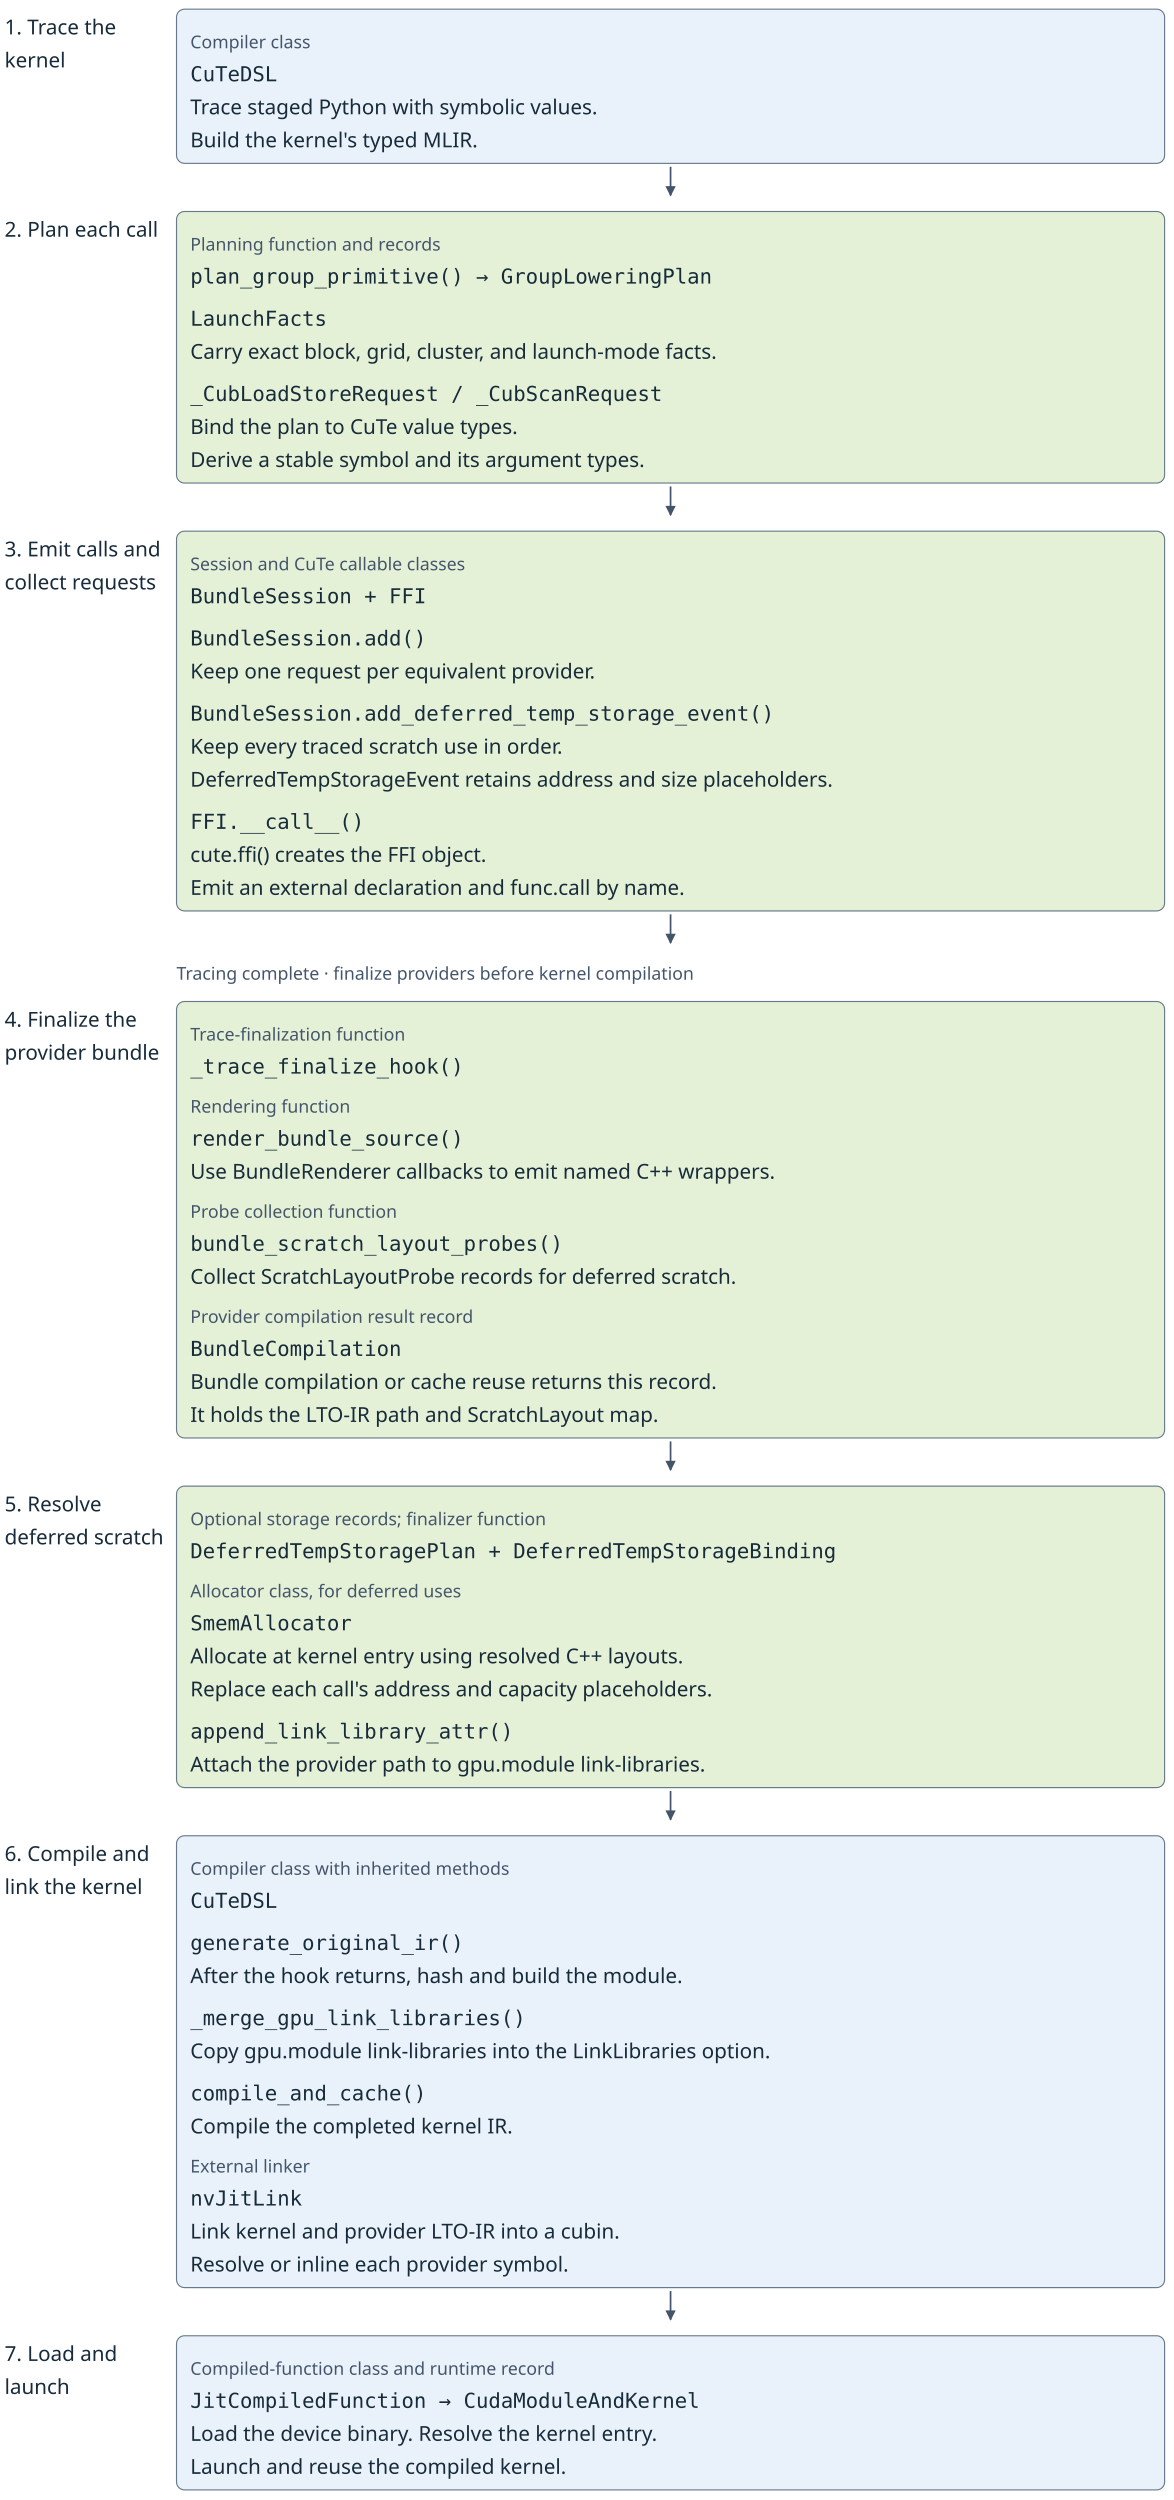
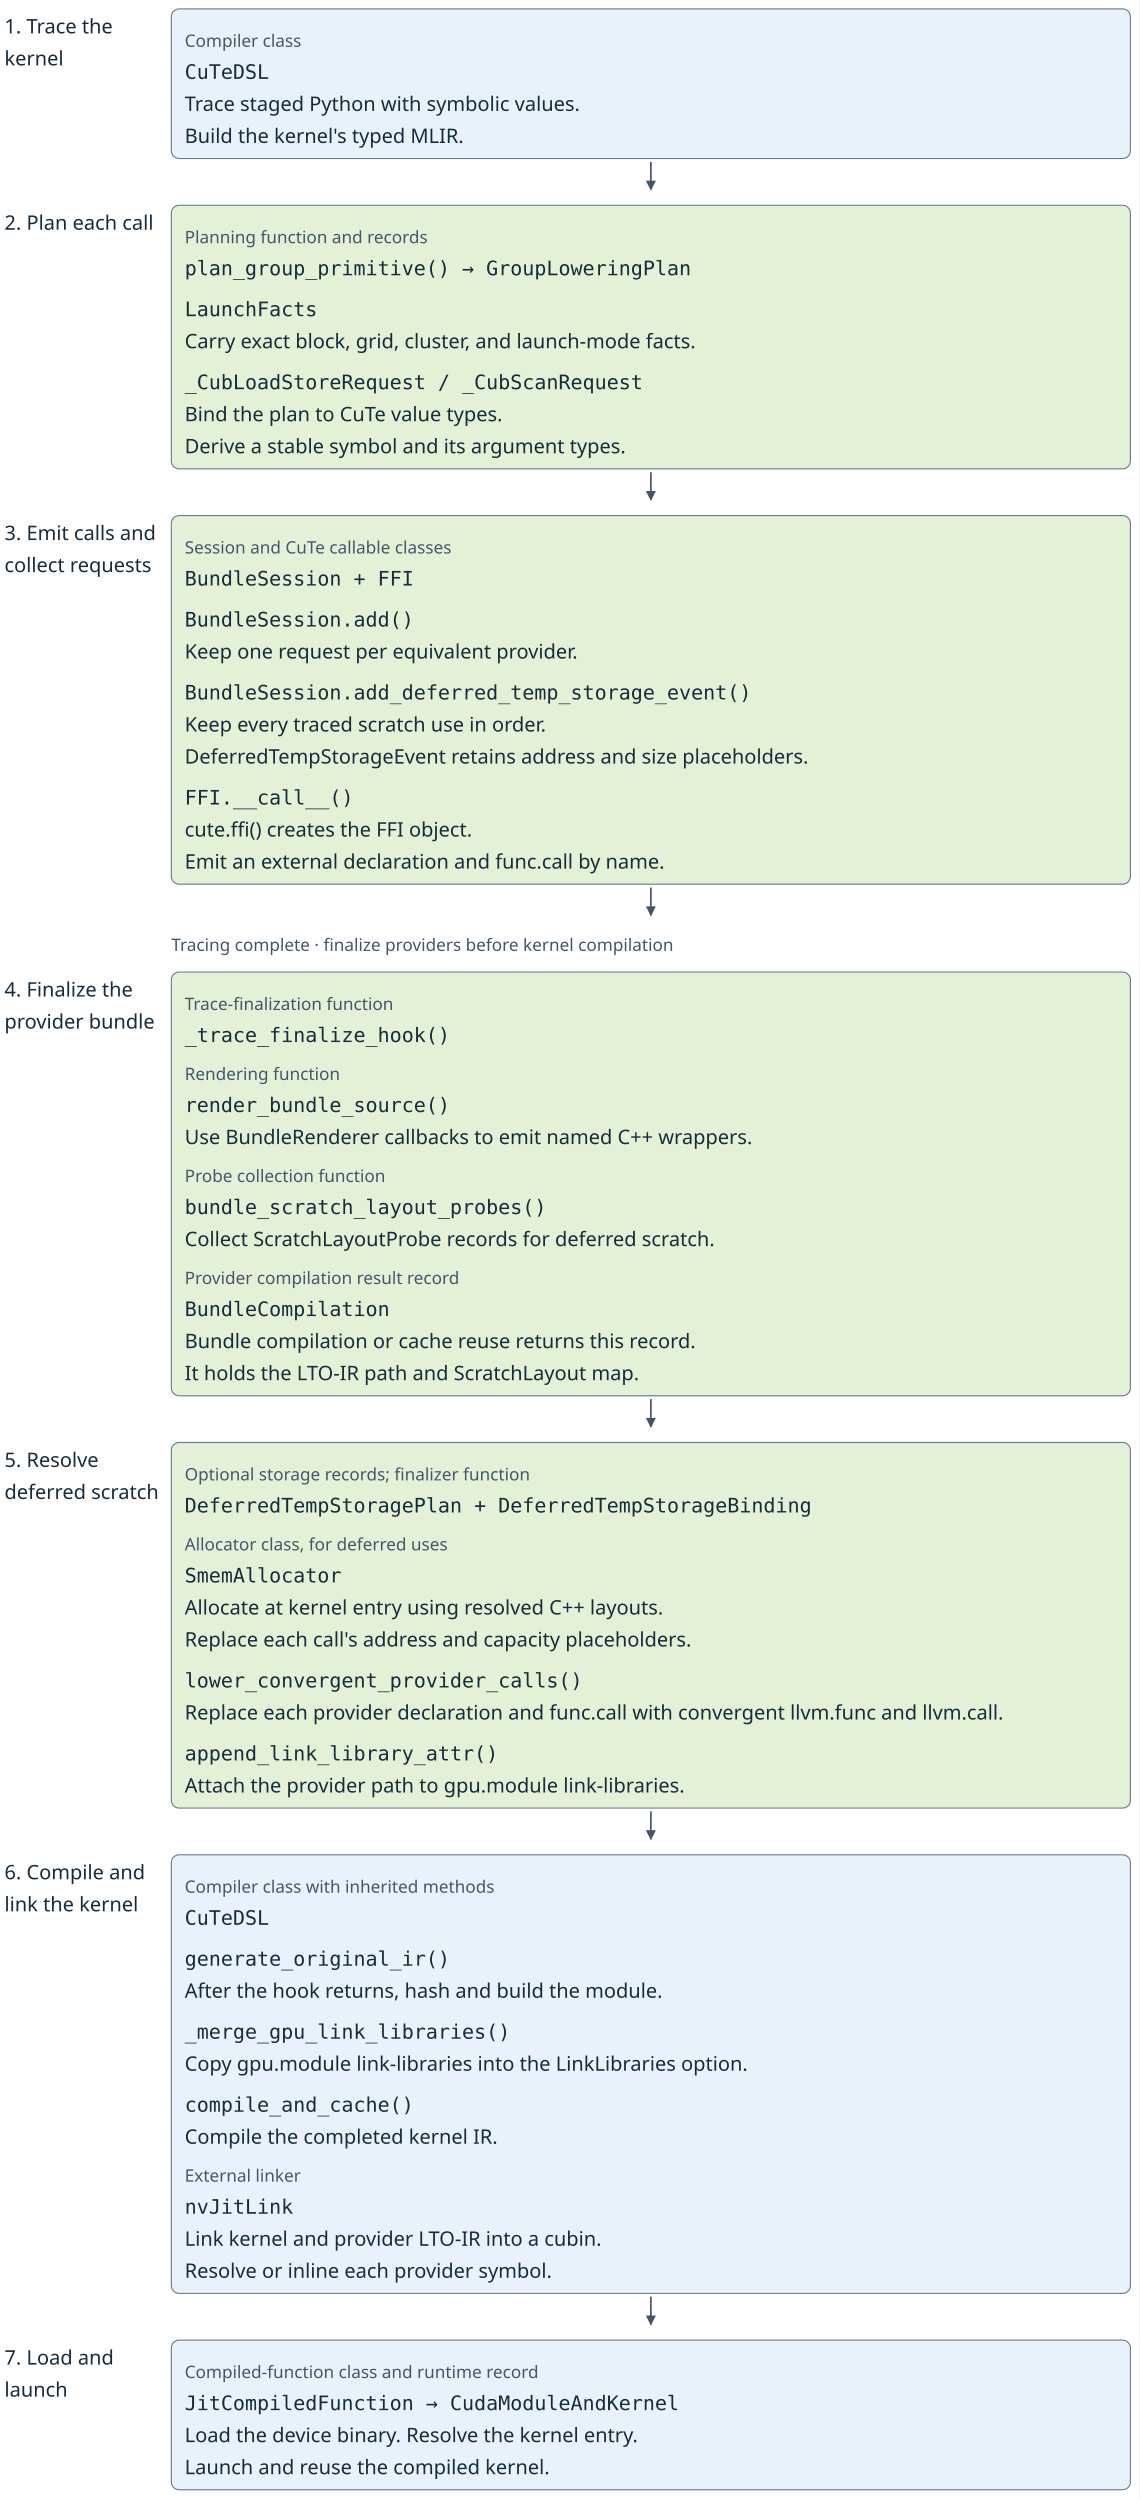
- <svg xmlns="http://www.w3.org/2000/svg" role="img" aria-labelledby="cutlass-phases-classes-title cutlass-phases-classes-desc" viewBox="0 0 1024 2181">
+ <svg xmlns="http://www.w3.org/2000/svg" role="img" aria-labelledby="cutlass-phases-classes-title cutlass-phases-classes-desc" viewBox="0 0 1024 2247">
  <defs>
    <marker id="cutlass-phases-classes-arrow" viewBox="0 0 10 10" refX="9" refY="5" markerWidth="6" markerHeight="6" orient="auto">
      <path d="M0 0L10 5L0 10Z" fill="#44556b" />
    </marker>
  </defs>
-   <rect width="1024" height="2181" fill="#ffffff" />
+   <rect width="1024" height="2247" fill="#ffffff" />
  <text x="4" y="30" font-family="sans-serif" font-size="18px" font-weight="500" fill="#172b3a">1. Trace the</text>
  <text x="4" y="58.8" font-family="sans-serif" font-size="18px" font-weight="500" fill="#172b3a">kernel</text>
  <g data-node="CuTeDSL" role="group" aria-label="CuTe compiler. Compiler class. CuTeDSL. Trace staged Python with symbolic values.. Build the kernel's typed MLIR.">
    <rect x="154" y="8" width="862" height="134.5" rx="7" fill="#e9f2fb" stroke="#68798b" stroke-width="1" />
    <text x="166" y="42.1" font-family="sans-serif" font-size="15.429px" font-weight="400" fill="#44556b">Compiler class</text>
    <text x="166" y="70.9" font-family="ui-monospace, SFMono-Regular, Consolas, monospace" font-size="18px" font-weight="500" fill="#172b3a">CuTeDSL</text>
    <text x="166" y="99.7" font-family="sans-serif" font-size="18px" font-weight="400" fill="#172b3a">Trace staged Python with symbolic values.</text>
    <text x="166" y="128.5" font-family="sans-serif" font-size="18px" font-weight="400" fill="#172b3a">Build the kernel's typed MLIR.</text>
  </g>
  <path d="M585 145.5V170.5" marker-end="url(#cutlass-phases-classes-arrow)" fill="none" stroke="#44556b" stroke-width="1.5" />
  <text x="4" y="206.5" font-family="sans-serif" font-size="18px" font-weight="500" fill="#172b3a">2. Plan each call</text>
  <g data-node="plan_group_primitive() → GroupLoweringPlan" role="group" aria-label="cuda.coop.cutlass. Planning function and records. plan_group_primitive() → GroupLoweringPlan">
    <rect x="154" y="184.5" width="862" height="236.9" rx="7" fill="#e5f1d7" stroke="#68798b" stroke-width="1" />
    <text x="166" y="218.6" font-family="sans-serif" font-size="15.429px" font-weight="400" fill="#44556b">Planning function and records</text>
    <text x="166" y="247.4" font-family="ui-monospace, SFMono-Regular, Consolas, monospace" font-size="18px" font-weight="500" fill="#172b3a">plan_group_primitive() → GroupLoweringPlan</text>
    <text x="166" y="284.2" font-family="ui-monospace, SFMono-Regular, Consolas, monospace" font-size="18px" font-weight="500" fill="#172b3a">LaunchFacts</text>
    <text x="166" y="313" font-family="sans-serif" font-size="18px" font-weight="400" fill="#172b3a">Carry exact block, grid, cluster, and launch-mode facts.</text>
    <text x="166" y="349.8" font-family="ui-monospace, SFMono-Regular, Consolas, monospace" font-size="18px" font-weight="500" fill="#172b3a">_CubLoadStoreRequest / _CubScanRequest</text>
    <text x="166" y="378.6" font-family="sans-serif" font-size="18px" font-weight="400" fill="#172b3a">Bind the plan to CuTe value types.</text>
    <text x="166" y="407.4" font-family="sans-serif" font-size="18px" font-weight="400" fill="#172b3a">Derive a stable symbol and its argument types.</text>
  </g>
  <path d="M585 424.4V449.4" marker-end="url(#cutlass-phases-classes-arrow)" fill="none" stroke="#44556b" stroke-width="1.5" />
  <text x="4" y="485.4" font-family="sans-serif" font-size="18px" font-weight="500" fill="#172b3a">3. Emit calls and</text>
  <text x="4" y="514.2" font-family="sans-serif" font-size="18px" font-weight="500" fill="#172b3a">collect requests</text>
  <g data-node="BundleSession + FFI" role="group" aria-label="cuda.coop.cutlass. Session and CuTe callable classes. BundleSession + FFI">
    <rect x="154" y="463.4" width="862" height="331.3" rx="7" fill="#e5f1d7" stroke="#68798b" stroke-width="1" />
    <text x="166" y="497.5" font-family="sans-serif" font-size="15.429px" font-weight="400" fill="#44556b">Session and CuTe callable classes</text>
    <text x="166" y="526.3" font-family="ui-monospace, SFMono-Regular, Consolas, monospace" font-size="18px" font-weight="500" fill="#172b3a">BundleSession + FFI</text>
    <text x="166" y="563.1" font-family="ui-monospace, SFMono-Regular, Consolas, monospace" font-size="18px" font-weight="500" fill="#172b3a">BundleSession.add()</text>
    <text x="166" y="591.9" font-family="sans-serif" font-size="18px" font-weight="400" fill="#172b3a">Keep one request per equivalent provider.</text>
    <text x="166" y="628.7" font-family="ui-monospace, SFMono-Regular, Consolas, monospace" font-size="18px" font-weight="500" fill="#172b3a">BundleSession.add_deferred_temp_storage_event()</text>
    <text x="166" y="657.5" font-family="sans-serif" font-size="18px" font-weight="400" fill="#172b3a">Keep every traced scratch use in order.</text>
    <text x="166" y="686.3" font-family="sans-serif" font-size="18px" font-weight="400" fill="#172b3a">DeferredTempStorageEvent retains address and size placeholders.</text>
    <text x="166" y="723.1" font-family="ui-monospace, SFMono-Regular, Consolas, monospace" font-size="18px" font-weight="500" fill="#172b3a">FFI.__call__()</text>
    <text x="166" y="751.9" font-family="sans-serif" font-size="18px" font-weight="400" fill="#172b3a">cute.ffi() creates the FFI object.</text>
    <text x="166" y="780.7" font-family="sans-serif" font-size="18px" font-weight="400" fill="#172b3a">Emit an external declaration and func.call by name.</text>
  </g>
  <path d="M585 797.7V822.7" marker-end="url(#cutlass-phases-classes-arrow)" fill="none" stroke="#44556b" stroke-width="1.5" />
  <text x="154" y="854.7" font-family="sans-serif" font-size="15.429px" font-weight="400" fill="#44556b">Tracing complete · finalize providers before kernel compilation</text>
  <text x="4" y="895.7" font-family="sans-serif" font-size="18px" font-weight="500" fill="#172b3a">4. Finalize the</text>
  <text x="4" y="924.5" font-family="sans-serif" font-size="18px" font-weight="500" fill="#172b3a">provider bundle</text>
  <g data-node="_trace_finalize_hook()" role="group" aria-label="cuda.coop.cutlass. Trace-finalization function. _trace_finalize_hook()">
    <rect x="154" y="873.7" width="862" height="380.8" rx="7" fill="#e5f1d7" stroke="#68798b" stroke-width="1" />
    <text x="166" y="907.8" font-family="sans-serif" font-size="15.429px" font-weight="400" fill="#44556b">Trace-finalization function</text>
    <text x="166" y="936.6" font-family="ui-monospace, SFMono-Regular, Consolas, monospace" font-size="18px" font-weight="500" fill="#172b3a">_trace_finalize_hook()</text>
    <text x="166" y="970.7" font-family="sans-serif" font-size="15.429px" font-weight="400" fill="#44556b">Rendering function</text>
    <text x="166" y="999.5" font-family="ui-monospace, SFMono-Regular, Consolas, monospace" font-size="18px" font-weight="500" fill="#172b3a">render_bundle_source()</text>
    <text x="166" y="1028.3" font-family="sans-serif" font-size="18px" font-weight="400" fill="#172b3a">Use BundleRenderer callbacks to emit named C++ wrappers.</text>
    <text x="166" y="1062.4" font-family="sans-serif" font-size="15.429px" font-weight="400" fill="#44556b">Probe collection function</text>
    <text x="166" y="1091.2" font-family="ui-monospace, SFMono-Regular, Consolas, monospace" font-size="18px" font-weight="500" fill="#172b3a">bundle_scratch_layout_probes()</text>
    <text x="166" y="1120" font-family="sans-serif" font-size="18px" font-weight="400" fill="#172b3a">Collect ScratchLayoutProbe records for deferred scratch.</text>
    <text x="166" y="1154.1" font-family="sans-serif" font-size="15.429px" font-weight="400" fill="#44556b">Provider compilation result record</text>
    <text x="166" y="1182.9" font-family="ui-monospace, SFMono-Regular, Consolas, monospace" font-size="18px" font-weight="500" fill="#172b3a">BundleCompilation</text>
    <text x="166" y="1211.7" font-family="sans-serif" font-size="18px" font-weight="400" fill="#172b3a">Bundle compilation or cache reuse returns this record.</text>
    <text x="166" y="1240.5" font-family="sans-serif" font-size="18px" font-weight="400" fill="#172b3a">It holds the LTO-IR path and ScratchLayout map.</text>
  </g>
  <path d="M585 1257.5V1282.5" marker-end="url(#cutlass-phases-classes-arrow)" fill="none" stroke="#44556b" stroke-width="1.5" />
  <text x="4" y="1318.5" font-family="sans-serif" font-size="18px" font-weight="500" fill="#172b3a">5. Resolve</text>
  <text x="4" y="1347.3" font-family="sans-serif" font-size="18px" font-weight="500" fill="#172b3a">deferred scratch</text>
  <g data-node="DeferredTempStoragePlan + DeferredTempStorageBinding" role="group" aria-label="cuda.coop.cutlass. Optional storage records; finalizer function. DeferredTempStoragePlan + DeferredTempStorageBinding">
-     <rect x="154" y="1296.5" width="862" height="263" rx="7" fill="#e5f1d7" stroke="#68798b" stroke-width="1" />
+     <rect x="154" y="1296.5" width="862" height="328.6" rx="7" fill="#e5f1d7" stroke="#68798b" stroke-width="1" />
    <text x="166" y="1330.6" font-family="sans-serif" font-size="15.429px" font-weight="400" fill="#44556b">Optional storage records; finalizer function</text>
    <text x="166" y="1359.4" font-family="ui-monospace, SFMono-Regular, Consolas, monospace" font-size="18px" font-weight="500" fill="#172b3a">DeferredTempStoragePlan + DeferredTempStorageBinding</text>
    <text x="166" y="1393.5" font-family="sans-serif" font-size="15.429px" font-weight="400" fill="#44556b">Allocator class, for deferred uses</text>
    <text x="166" y="1422.3" font-family="ui-monospace, SFMono-Regular, Consolas, monospace" font-size="18px" font-weight="500" fill="#172b3a">SmemAllocator</text>
    <text x="166" y="1451.1" font-family="sans-serif" font-size="18px" font-weight="400" fill="#172b3a">Allocate at kernel entry using resolved C++ layouts.</text>
    <text x="166" y="1479.9" font-family="sans-serif" font-size="18px" font-weight="400" fill="#172b3a">Replace each call's address and capacity placeholders.</text>
-     <text x="166" y="1516.7" font-family="ui-monospace, SFMono-Regular, Consolas, monospace" font-size="18px" font-weight="500" fill="#172b3a">append_link_library_attr()</text>
-     <text x="166" y="1545.5" font-family="sans-serif" font-size="18px" font-weight="400" fill="#172b3a">Attach the provider path to gpu.module link-libraries.</text>
+     <text x="166" y="1516.7" font-family="ui-monospace, SFMono-Regular, Consolas, monospace" font-size="18px" font-weight="500" fill="#172b3a">lower_convergent_provider_calls()</text>
+     <text x="166" y="1545.5" font-family="sans-serif" font-size="18px" font-weight="400" fill="#172b3a">Replace each provider declaration and func.call with convergent llvm.func and llvm.call.</text>
+     <text x="166" y="1582.3" font-family="ui-monospace, SFMono-Regular, Consolas, monospace" font-size="18px" font-weight="500" fill="#172b3a">append_link_library_attr()</text>
+     <text x="166" y="1611.1" font-family="sans-serif" font-size="18px" font-weight="400" fill="#172b3a">Attach the provider path to gpu.module link-libraries.</text>
  </g>
-   <path d="M585 1562.5V1587.5" marker-end="url(#cutlass-phases-classes-arrow)" fill="none" stroke="#44556b" stroke-width="1.5" />
-   <text x="4" y="1623.5" font-family="sans-serif" font-size="18px" font-weight="500" fill="#172b3a">6. Compile and</text>
-   <text x="4" y="1652.3" font-family="sans-serif" font-size="18px" font-weight="500" fill="#172b3a">link the kernel</text>
+   <path d="M585 1628.1V1653.1" marker-end="url(#cutlass-phases-classes-arrow)" fill="none" stroke="#44556b" stroke-width="1.5" />
+   <text x="4" y="1689.1" font-family="sans-serif" font-size="18px" font-weight="500" fill="#172b3a">6. Compile and</text>
+   <text x="4" y="1717.9" font-family="sans-serif" font-size="18px" font-weight="500" fill="#172b3a">link the kernel</text>
  <g data-node="CuTeDSL" role="group" aria-label="CuTe compiler. Compiler class with inherited methods. CuTeDSL">
-     <rect x="154" y="1601.5" width="862" height="394.2" rx="7" fill="#e9f2fb" stroke="#68798b" stroke-width="1" />
-     <text x="166" y="1635.6" font-family="sans-serif" font-size="15.429px" font-weight="400" fill="#44556b">Compiler class with inherited methods</text>
-     <text x="166" y="1664.4" font-family="ui-monospace, SFMono-Regular, Consolas, monospace" font-size="18px" font-weight="500" fill="#172b3a">CuTeDSL</text>
-     <text x="166" y="1701.2" font-family="ui-monospace, SFMono-Regular, Consolas, monospace" font-size="18px" font-weight="500" fill="#172b3a">generate_original_ir()</text>
-     <text x="166" y="1730" font-family="sans-serif" font-size="18px" font-weight="400" fill="#172b3a">After the hook returns, hash and build the module.</text>
-     <text x="166" y="1766.8" font-family="ui-monospace, SFMono-Regular, Consolas, monospace" font-size="18px" font-weight="500" fill="#172b3a">_merge_gpu_link_libraries()</text>
-     <text x="166" y="1795.6" font-family="sans-serif" font-size="18px" font-weight="400" fill="#172b3a">Copy gpu.module link-libraries into the LinkLibraries option.</text>
-     <text x="166" y="1832.4" font-family="ui-monospace, SFMono-Regular, Consolas, monospace" font-size="18px" font-weight="500" fill="#172b3a">compile_and_cache()</text>
-     <text x="166" y="1861.2" font-family="sans-serif" font-size="18px" font-weight="400" fill="#172b3a">Compile the completed kernel IR.</text>
-     <text x="166" y="1895.3" font-family="sans-serif" font-size="15.429px" font-weight="400" fill="#44556b">External linker</text>
-     <text x="166" y="1924.1" font-family="ui-monospace, SFMono-Regular, Consolas, monospace" font-size="18px" font-weight="500" fill="#172b3a">nvJitLink</text>
-     <text x="166" y="1952.9" font-family="sans-serif" font-size="18px" font-weight="400" fill="#172b3a">Link kernel and provider LTO-IR into a cubin.</text>
-     <text x="166" y="1981.7" font-family="sans-serif" font-size="18px" font-weight="400" fill="#172b3a">Resolve or inline each provider symbol.</text>
+     <rect x="154" y="1667.1" width="862" height="394.2" rx="7" fill="#e9f2fb" stroke="#68798b" stroke-width="1" />
+     <text x="166" y="1701.2" font-family="sans-serif" font-size="15.429px" font-weight="400" fill="#44556b">Compiler class with inherited methods</text>
+     <text x="166" y="1730" font-family="ui-monospace, SFMono-Regular, Consolas, monospace" font-size="18px" font-weight="500" fill="#172b3a">CuTeDSL</text>
+     <text x="166" y="1766.8" font-family="ui-monospace, SFMono-Regular, Consolas, monospace" font-size="18px" font-weight="500" fill="#172b3a">generate_original_ir()</text>
+     <text x="166" y="1795.6" font-family="sans-serif" font-size="18px" font-weight="400" fill="#172b3a">After the hook returns, hash and build the module.</text>
+     <text x="166" y="1832.4" font-family="ui-monospace, SFMono-Regular, Consolas, monospace" font-size="18px" font-weight="500" fill="#172b3a">_merge_gpu_link_libraries()</text>
+     <text x="166" y="1861.2" font-family="sans-serif" font-size="18px" font-weight="400" fill="#172b3a">Copy gpu.module link-libraries into the LinkLibraries option.</text>
+     <text x="166" y="1898" font-family="ui-monospace, SFMono-Regular, Consolas, monospace" font-size="18px" font-weight="500" fill="#172b3a">compile_and_cache()</text>
+     <text x="166" y="1926.8" font-family="sans-serif" font-size="18px" font-weight="400" fill="#172b3a">Compile the completed kernel IR.</text>
+     <text x="166" y="1960.9" font-family="sans-serif" font-size="15.429px" font-weight="400" fill="#44556b">External linker</text>
+     <text x="166" y="1989.7" font-family="ui-monospace, SFMono-Regular, Consolas, monospace" font-size="18px" font-weight="500" fill="#172b3a">nvJitLink</text>
+     <text x="166" y="2018.5" font-family="sans-serif" font-size="18px" font-weight="400" fill="#172b3a">Link kernel and provider LTO-IR into a cubin.</text>
+     <text x="166" y="2047.3" font-family="sans-serif" font-size="18px" font-weight="400" fill="#172b3a">Resolve or inline each provider symbol.</text>
  </g>
-   <path d="M585 1998.7V2023.7" marker-end="url(#cutlass-phases-classes-arrow)" fill="none" stroke="#44556b" stroke-width="1.5" />
-   <text x="4" y="2059.7" font-family="sans-serif" font-size="18px" font-weight="500" fill="#172b3a">7. Load and</text>
-   <text x="4" y="2088.5" font-family="sans-serif" font-size="18px" font-weight="500" fill="#172b3a">launch</text>
+   <path d="M585 2064.3V2089.3" marker-end="url(#cutlass-phases-classes-arrow)" fill="none" stroke="#44556b" stroke-width="1.5" />
+   <text x="4" y="2125.3" font-family="sans-serif" font-size="18px" font-weight="500" fill="#172b3a">7. Load and</text>
+   <text x="4" y="2154.1" font-family="sans-serif" font-size="18px" font-weight="500" fill="#172b3a">launch</text>
  <g data-node="JitCompiledFunction → CudaModuleAndKernel" role="group" aria-label="CuTe compiler. Compiled-function class and runtime record. JitCompiledFunction → CudaModuleAndKernel. Load the device binary. Resolve the kernel entry.. Launch and reuse the compiled kernel.">
-     <rect x="154" y="2037.7" width="862" height="134.5" rx="7" fill="#e9f2fb" stroke="#68798b" stroke-width="1" />
-     <text x="166" y="2071.8" font-family="sans-serif" font-size="15.429px" font-weight="400" fill="#44556b">Compiled-function class and runtime record</text>
-     <text x="166" y="2100.6" font-family="ui-monospace, SFMono-Regular, Consolas, monospace" font-size="18px" font-weight="500" fill="#172b3a">JitCompiledFunction → CudaModuleAndKernel</text>
-     <text x="166" y="2129.4" font-family="sans-serif" font-size="18px" font-weight="400" fill="#172b3a">Load the device binary. Resolve the kernel entry.</text>
-     <text x="166" y="2158.2" font-family="sans-serif" font-size="18px" font-weight="400" fill="#172b3a">Launch and reuse the compiled kernel.</text>
+     <rect x="154" y="2103.3" width="862" height="134.5" rx="7" fill="#e9f2fb" stroke="#68798b" stroke-width="1" />
+     <text x="166" y="2137.4" font-family="sans-serif" font-size="15.429px" font-weight="400" fill="#44556b">Compiled-function class and runtime record</text>
+     <text x="166" y="2166.2" font-family="ui-monospace, SFMono-Regular, Consolas, monospace" font-size="18px" font-weight="500" fill="#172b3a">JitCompiledFunction → CudaModuleAndKernel</text>
+     <text x="166" y="2195" font-family="sans-serif" font-size="18px" font-weight="400" fill="#172b3a">Load the device binary. Resolve the kernel entry.</text>
+     <text x="166" y="2223.8" font-family="sans-serif" font-size="18px" font-weight="400" fill="#172b3a">Launch and reuse the compiled kernel.</text>
  </g>
</svg>
